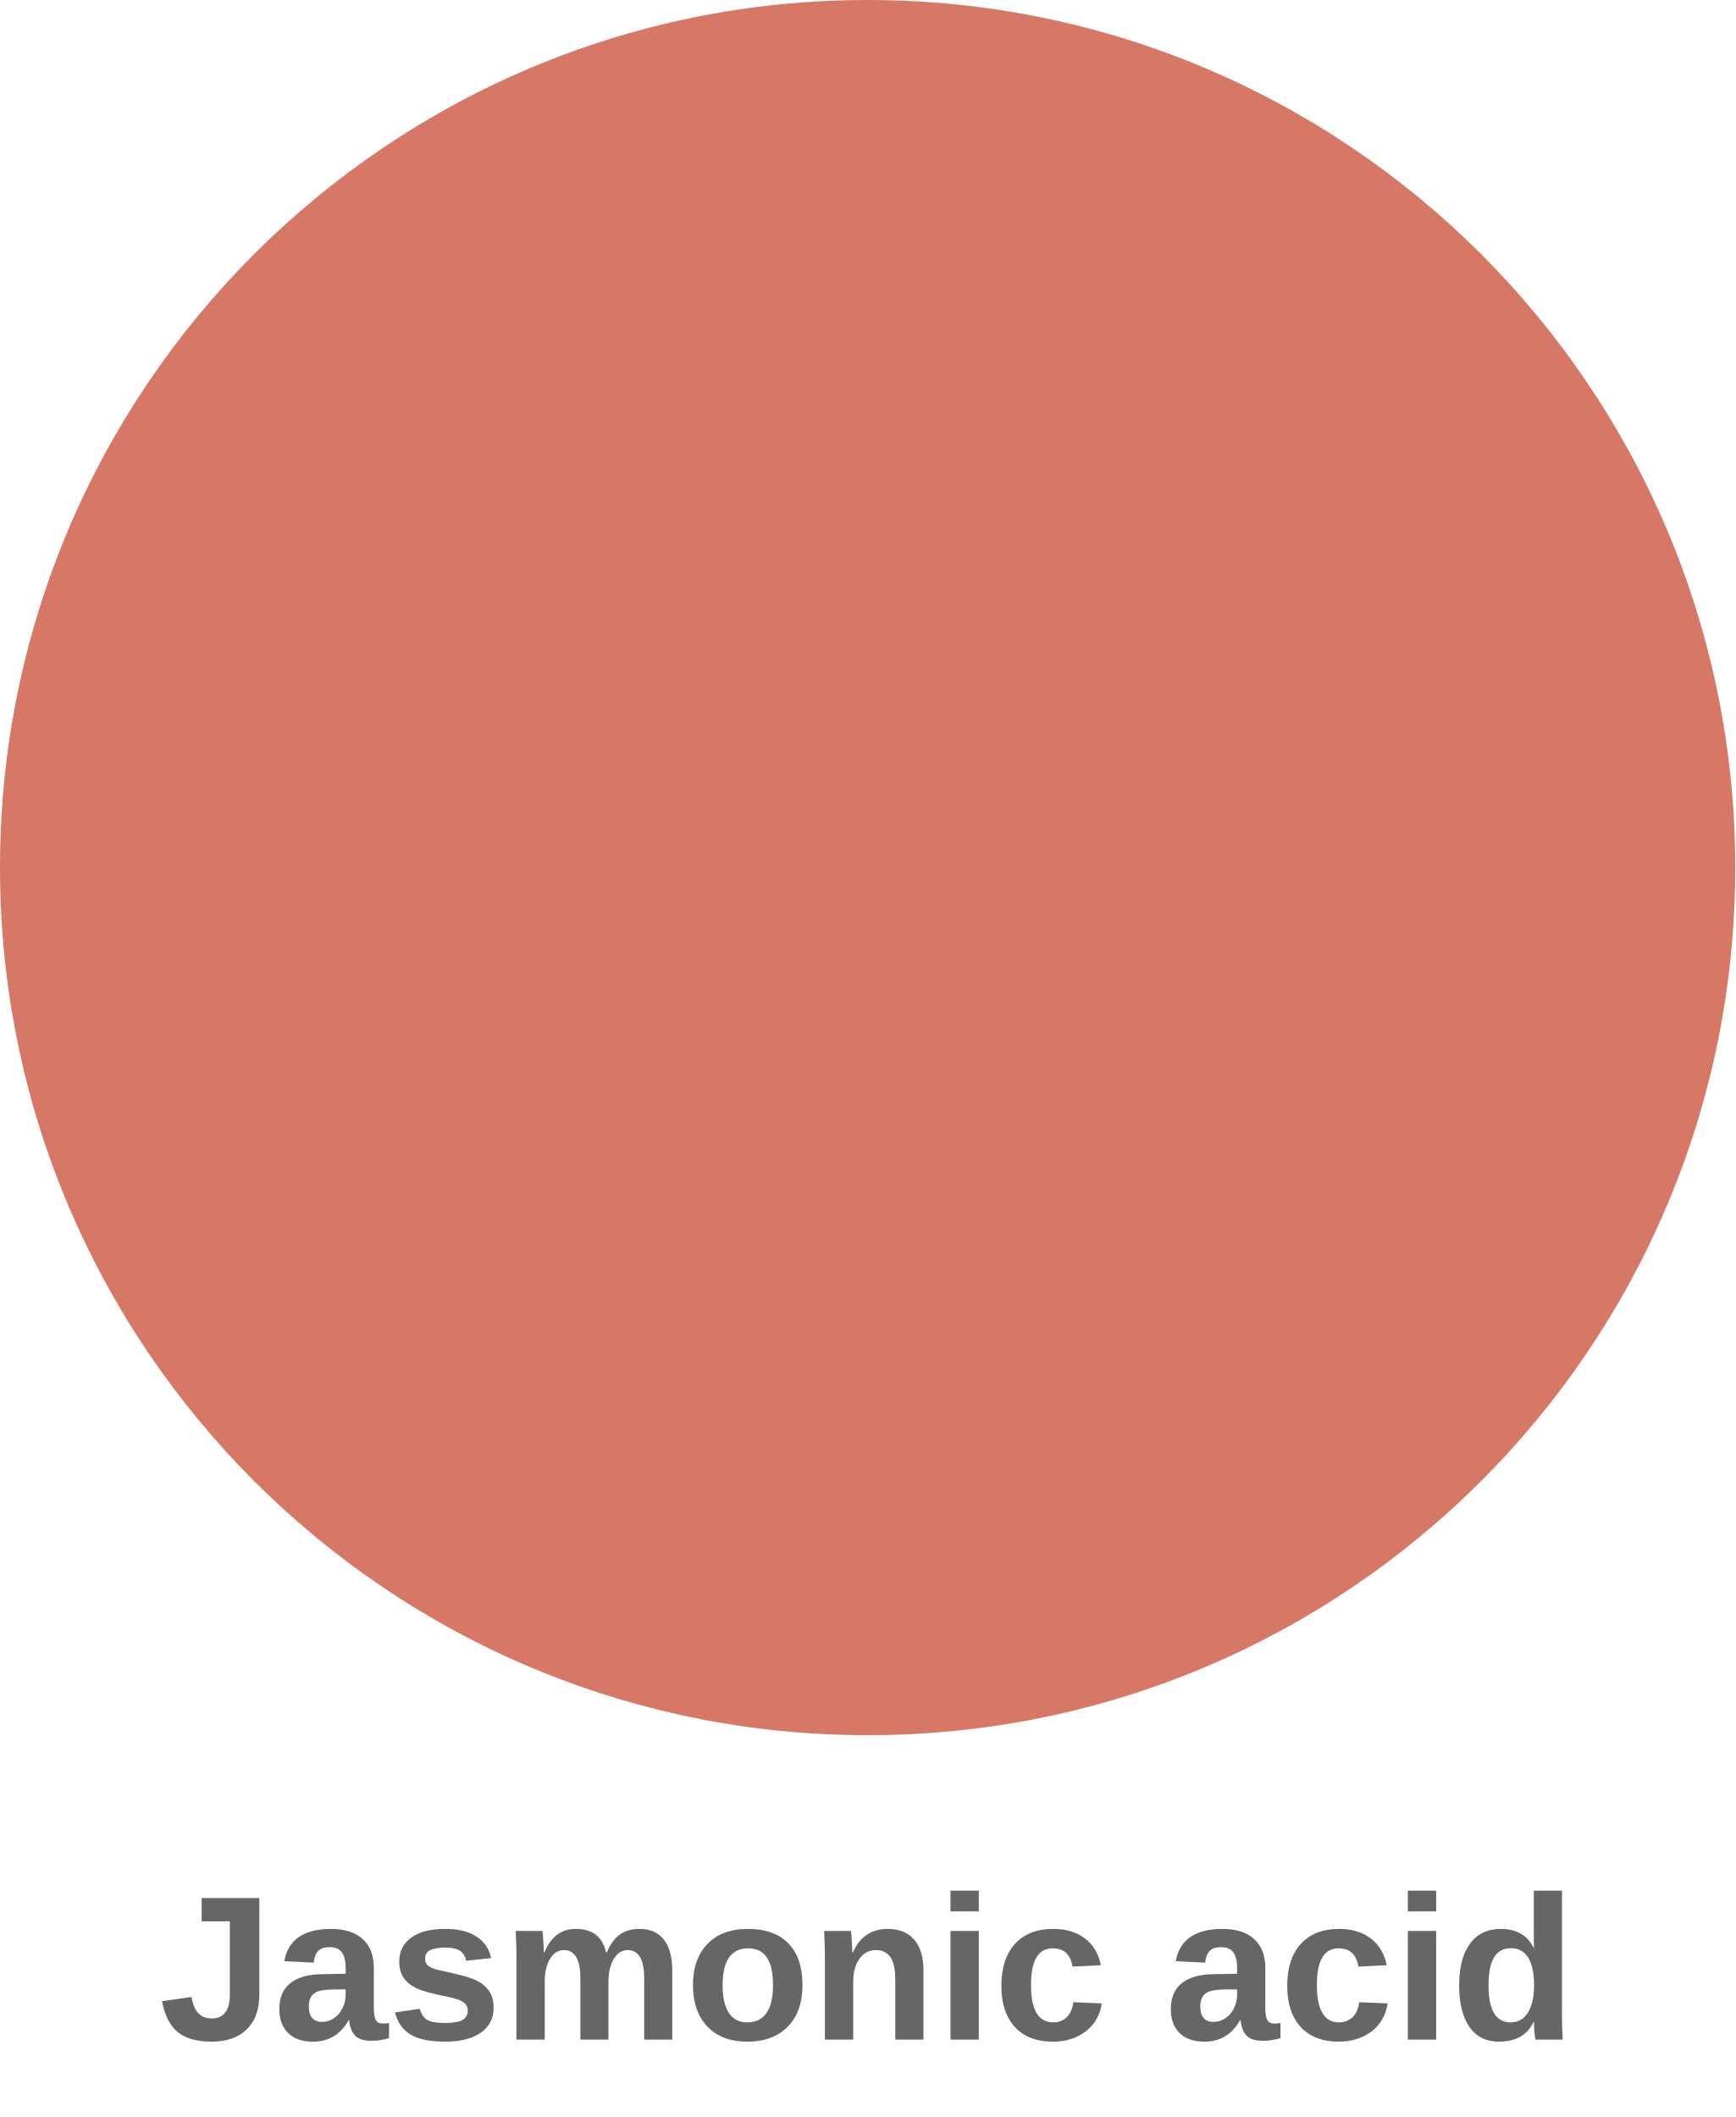
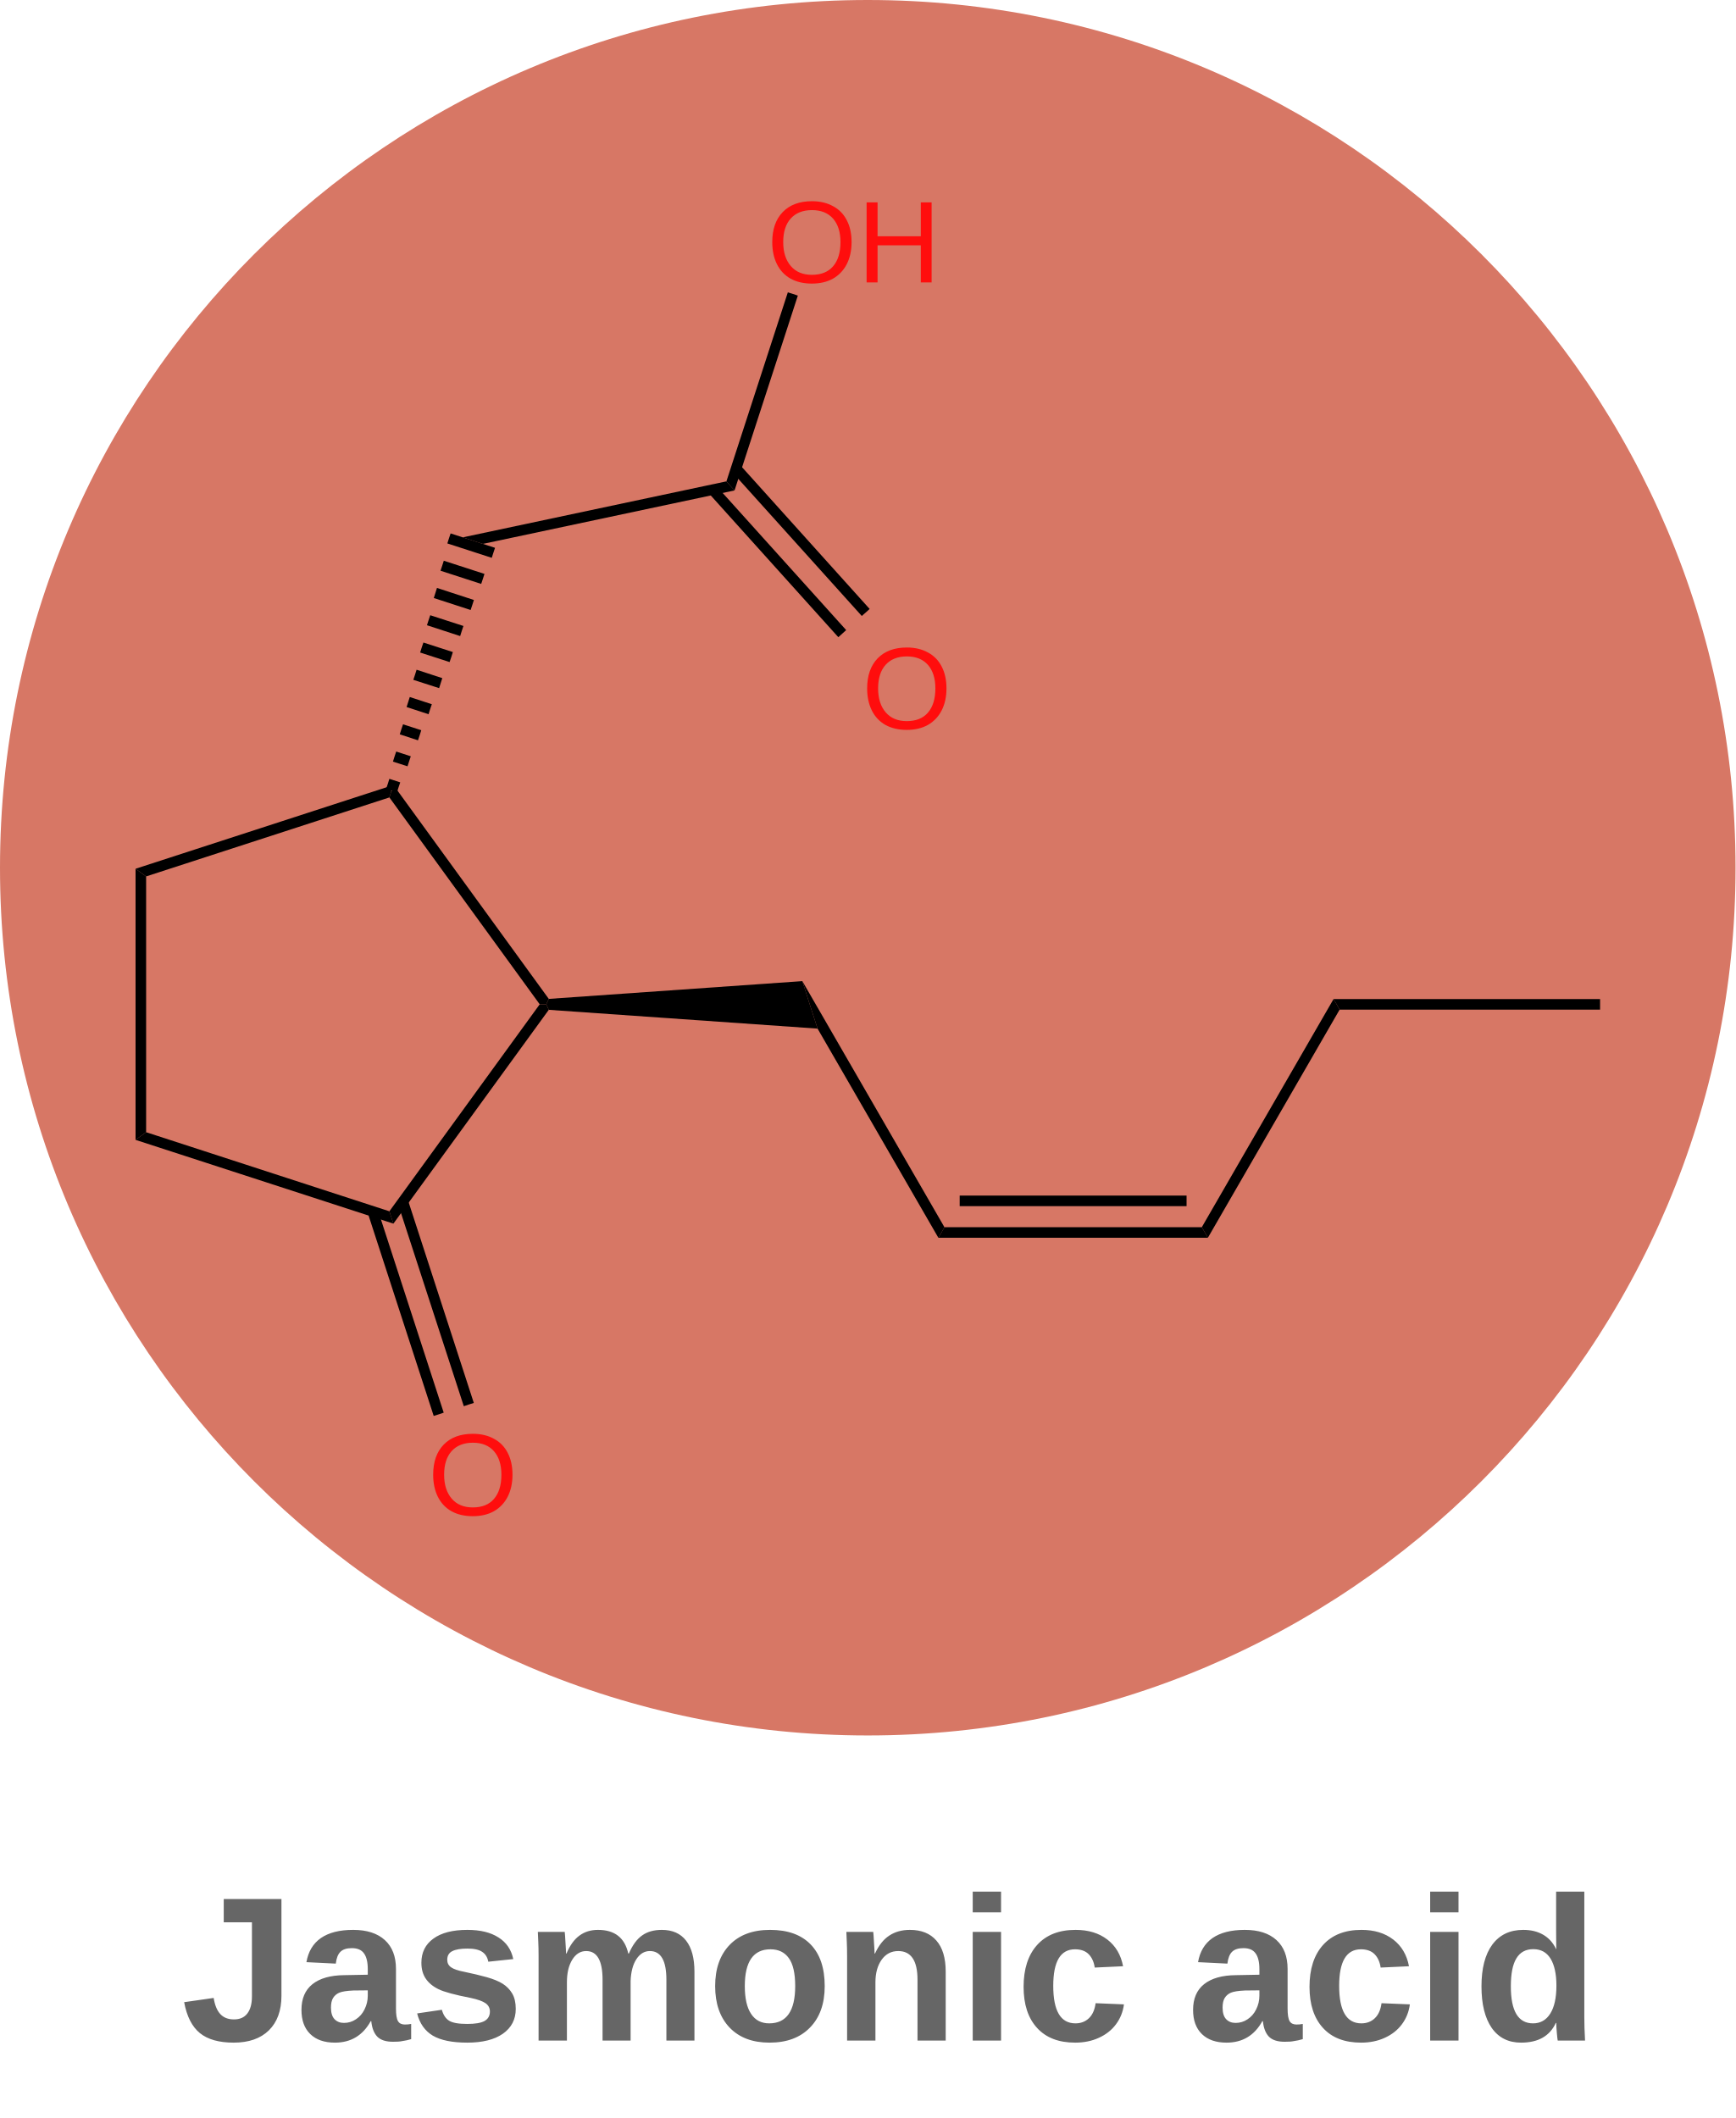
- <svg xmlns="http://www.w3.org/2000/svg" viewBox="0 0 185.64 226.49">
+ <svg xmlns="http://www.w3.org/2000/svg" viewBox="0 0 185.64 226.56">
  <defs>
-     <style>.cls-1{fill:#d77765;}.cls-2{font-size:22px;fill:#666;font-family:Arial-BoldMT, Arial;font-weight:700;}</style>
+     <style>.cls-1{font-size:22px;fill:#666;font-family:Arial-BoldMT, Arial;font-weight:700;}.cls-2{fill:#d77765;}.cls-3,.cls-4{isolation:isolate;}.cls-4{font-size:12.43px;fill:#ff0d0d;font-family:ArialMT, Arial;}</style>
  </defs>
  <g id="图层_2" data-name="图层 2">
    <g id="图层_1-2" data-name="图层 1">
-       <circle class="cls-1" cx="92.82" cy="92.82" r="92.82" />
-       <text class="cls-2" transform="translate(17.01 218.21)">Jasmonic acid</text>
+       <text class="cls-1" transform="translate(19.37 218.28)">Jasmonic acid</text>
+       <circle class="cls-2" cx="92.82" cy="92.82" r="92.82" />
+       <polygon points="171.15 108 143.29 108 142.97 107.43 142.64 106.87 171.15 106.87 171.15 107.43 171.15 108" />
+       <polygon points="143.29 108 129.2 132.4 128.88 131.84 128.55 131.27 142.64 106.87 142.97 107.43 143.29 108" />
+       <polygon points="129.2 132.4 100.37 132.4 100.7 131.84 101.02 131.27 128.55 131.27 128.88 131.84 129.2 132.4" />
+       <polygon points="126.92 129.02 102.65 129.02 102.65 128.46 102.65 127.89 126.92 127.89 126.92 128.46 126.92 129.02" />
+       <polygon points="100.37 132.4 87.45 110.03 86.61 107.43 85.82 104.95 101.02 131.27 100.7 131.84 100.37 132.4" />
+       <polygon points="58.7 106.85 85.82 104.95 86.61 107.43 87.45 110.03 58.7 108.02 58.43 107.43 58.7 106.85" />
+       <polygon points="57.73 107.43 41.65 85.3 41.86 84.64 42.32 84.3 58.7 106.85 58.43 107.43 57.73 107.43" />
+       <polygon points="41.65 85.3 15.63 93.75 15.06 93.34 14.5 92.93 41.69 84.1 41.86 84.64 41.65 85.3" />
+       <polygon points="15.63 93.75 15.63 121.11 15.06 121.52 14.5 121.93 14.5 92.93 15.06 93.34 15.63 93.75" />
+       <polygon points="15.63 121.11 41.65 129.57 41.86 130.23 42.08 130.89 14.5 121.93 15.06 121.52 15.63 121.11" />
+       <polygon points="43.63 128.36 50.68 150.07 50.14 150.24 49.61 150.42 42.55 128.71 43.09 128.54 43.63 128.36" />
+       <polygon points="40.41 129.41 47.46 151.11 46.93 151.29 46.39 151.46 39.34 129.76 39.87 129.58 40.41 129.41" />
+       <g class="cls-3">
+         <text class="cls-4" transform="translate(45.74 162.06)">O</text>
+       </g>
+       <polygon points="41.65 129.57 57.73 107.43 58.43 107.43 58.7 108.02 42.08 130.89 41.86 130.23 41.65 129.57" />
+       <polygon points="42.46 84.76 41.3 84.38 41.48 83.85 41.65 83.31 42.81 83.69 42.63 84.22 42.46 84.76" />
+       <polygon points="43.59 81.97 42.03 81.47 42.2 80.93 42.38 80.39 43.94 80.9 43.76 81.44 43.59 81.97" />
+       <polygon points="44.71 79.19 42.76 78.55 42.93 78.01 43.11 77.48 45.06 78.11 44.89 78.65 44.71 79.19" />
+       <polygon points="45.84 76.4 43.49 75.63 43.66 75.1 43.83 74.56 46.19 75.33 46.01 75.86 45.84 76.4" />
+       <polygon points="46.97 73.61 44.21 72.72 44.39 72.18 44.56 71.64 47.31 72.54 47.14 73.07 46.97 73.61" />
+       <polygon points="48.09 70.82 44.94 69.8 45.11 69.26 45.29 68.73 48.44 69.75 48.27 70.29 48.09 70.82" />
+       <polygon points="49.22 68.04 45.67 66.88 45.84 66.35 46.02 65.81 49.57 66.96 49.39 67.5 49.22 68.04" />
+       <polygon points="50.34 65.25 46.4 63.97 46.57 63.43 46.74 62.89 50.69 64.18 50.52 64.71 50.34 65.25" />
+       <polygon points="51.47 62.46 47.12 61.05 47.3 60.51 47.47 59.98 51.82 61.39 51.65 61.92 51.47 62.46" />
+       <polygon points="52.6 59.67 47.85 58.13 48.02 57.59 48.2 57.06 52.95 58.6 52.77 59.14 52.6 59.67" />
+       <polygon points="49.5 57.48 77.7 51.49 78.13 51.98 78.57 52.46 51.65 58.18 50.57 57.83 49.5 57.48" />
+       <polygon points="79.16 49.74 93.02 65.14 92.6 65.52 92.18 65.89 78.32 50.5 78.74 50.12 79.16 49.74" />
+       <polygon points="76.64 52 90.51 67.4 90.09 67.78 89.67 68.16 75.81 52.76 76.22 52.38 76.64 52" />
+       <g class="cls-3">
+         <text class="cls-4" transform="translate(92.16 77.95)">O</text>
+       </g>
+       <polygon points="77.7 51.49 84.27 31.27 84.81 31.44 85.34 31.62 78.57 52.46 78.13 51.98 77.7 51.49" />
+       <g class="cls-3">
+         <text class="cls-4" transform="translate(82.01 30.21)">O</text>
+         <text class="cls-4" transform="translate(91.68 30.21)">H</text>
+       </g>
    </g>
  </g>
</svg>
